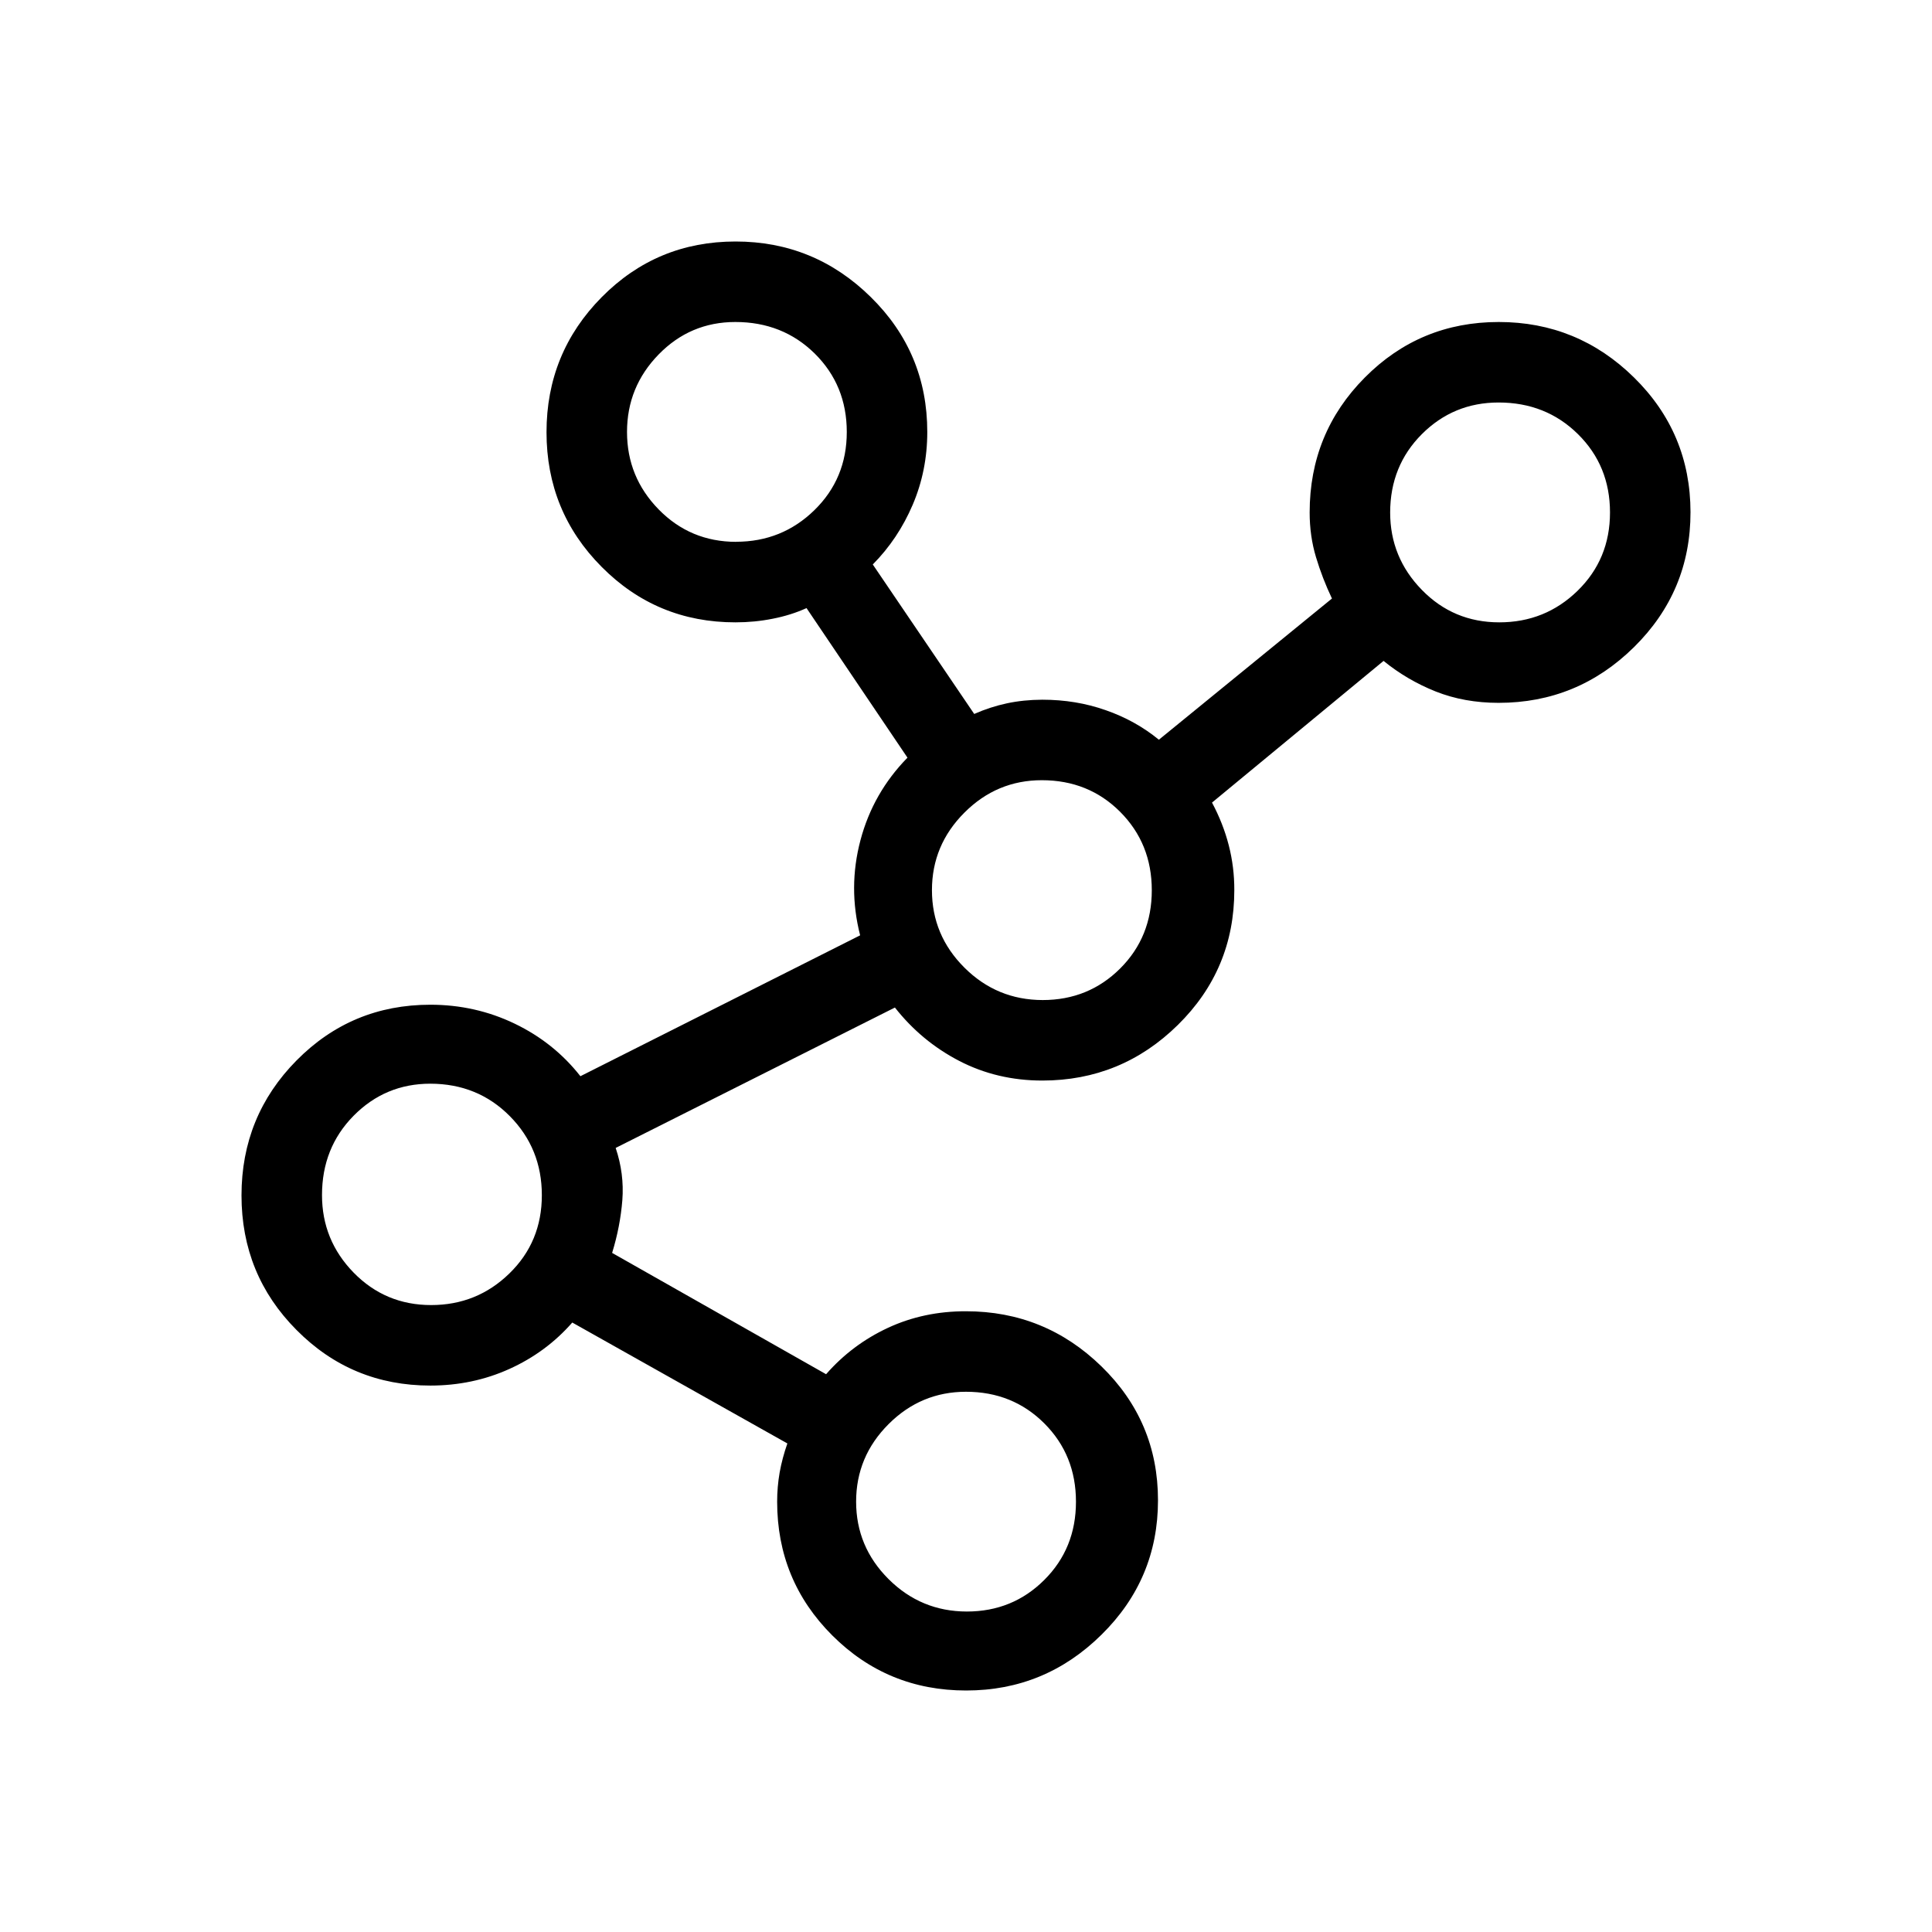
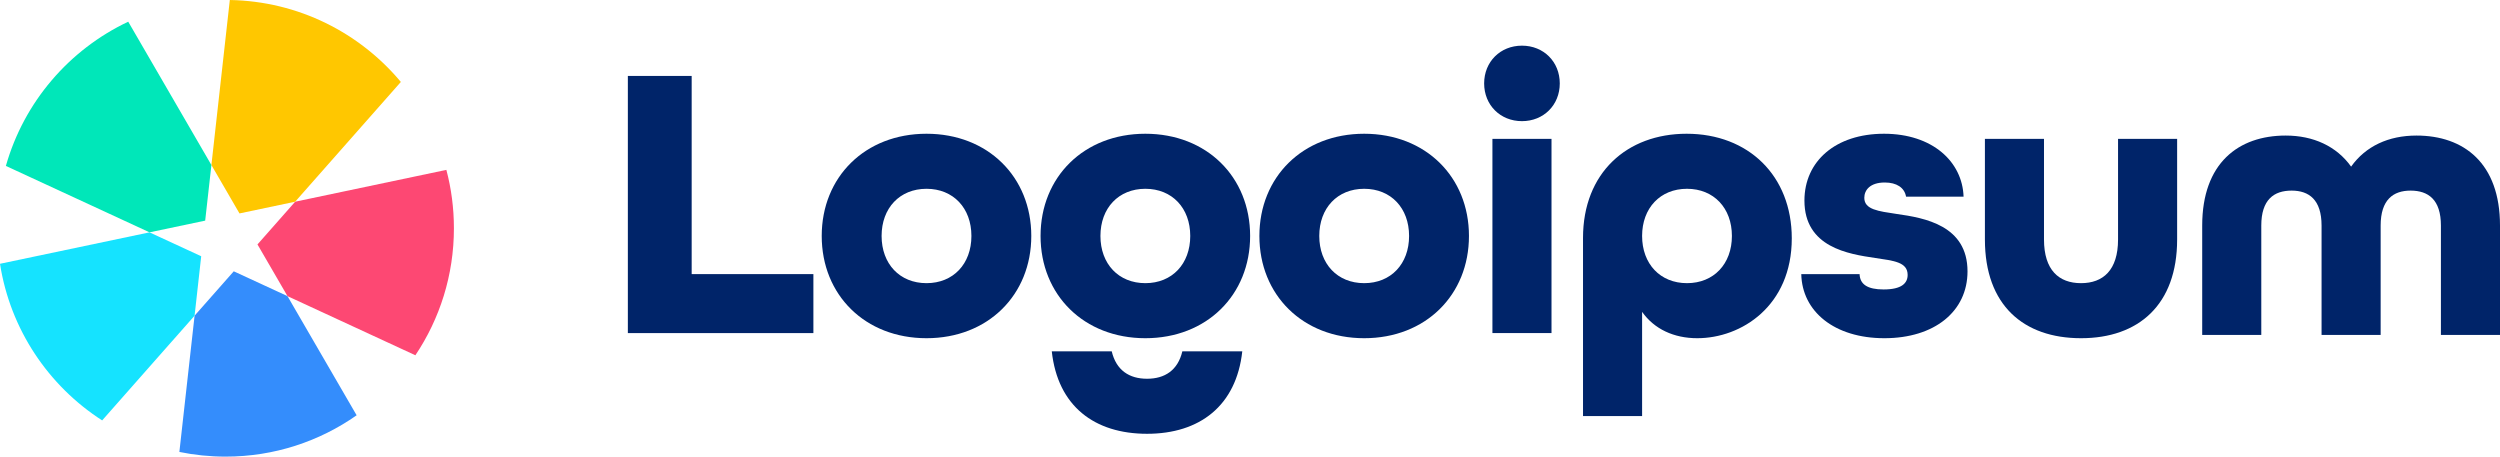
- <svg xmlns="http://www.w3.org/2000/svg" width="24" height="24" viewBox="0 0 24 24">
-   <path fill="currentColor" d="M12.002 21q-.978 0-1.663-.684t-.685-1.662q0-.183.031-.362q.032-.178.096-.361l-2.672-1.502q-.323.369-.78.576t-.983.207q-.978 0-1.662-.69Q3 15.835 3 14.85t.684-1.677t1.662-.692q.558 0 1.047.235t.817.653l3.475-1.75q-.152-.594.004-1.182t.584-1.025l-1.254-1.858q-.194.088-.42.132q-.224.045-.464.045q-.978 0-1.662-.69q-.684-.688-.684-1.672t.685-1.677Q8.158 3 9.137 3t1.68.69q.702.69.702 1.676q0 .48-.181.904t-.496.742l1.26 1.857q.2-.088.406-.132t.44-.045q.418 0 .787.13q.369.128.661.367l2.15-1.754q-.119-.25-.198-.513q-.079-.262-.079-.556q0-.986.685-1.676T18.618 4t1.68.689T21 6.362t-.702 1.677q-.702.692-1.682.692q-.425 0-.781-.141q-.356-.142-.648-.38l-2.131 1.76q.138.258.208.53t.069.558q0 .985-.702 1.675t-1.683.69q-.561 0-1.032-.244q-.47-.244-.799-.663L7.648 14.26q.108.32.083.648q-.026.328-.127.656l2.658 1.507q.323-.369.768-.576t.97-.206q.98 0 1.683.685q.702.684.702 1.663t-.702 1.67q-.702.693-1.68.693m-6.647-4.788q.569 0 .972-.393q.403-.392.403-.972t-.398-.982t-.987-.403q-.56 0-.953.398T4 14.846q0 .56.393.963q.394.403.963.403M9.144 6.73q.57 0 .972-.392q.403-.393.403-.972q0-.58-.398-.974Q9.723 4 9.135 4q-.56 0-.953.403t-.393.963t.393.962t.962.403m2.866 13.288q.569 0 .962-.392q.394-.392.394-.972t-.393-.973t-.973-.393q-.56 0-.962.402q-.403.403-.403.963t.403.962t.972.403m.942-7.596q.57 0 .963-.392t.393-.972t-.393-.974q-.392-.393-.973-.393q-.56 0-.962.403q-.403.403-.403.963t.403.962t.972.403m5.673-4.692q.57 0 .972-.392q.403-.393.403-.973t-.398-.973T18.616 5q-.56 0-.953.393t-.394.973q0 .559.394.962q.393.403.962.403" />
+ <svg xmlns="http://www.w3.org/2000/svg" width="219" height="40" viewBox="0 0 219 40" fill="none">
+   <path d="M13.096 20.354L17.626 22.447L17.046 27.653L8.949 36.828C4.249 33.802 0.898 28.861 0 23.108L13.096 20.354Z" fill="#15E3FF" />
+   <path d="M25.183 25.94L31.241 36.379C27.992 38.66 24.033 40 19.761 40C18.374 40 17.021 39.859 15.713 39.59L17.046 27.653L20.477 23.766L25.183 25.94Z" fill="#348DFC" />
+   <path d="M39.102 14.881C39.533 16.514 39.763 18.229 39.763 19.998C39.763 24.114 38.519 27.94 36.387 31.121L25.184 25.941L22.555 21.412L25.857 17.669L39.102 14.881Z" fill="#FD4873" />
+   <path d="M17.046 27.652L17.046 27.653L17.169 26.552L17.046 27.652Z" fill="#FFC700" />
+   <path d="M20.132 0C26.151 0.109 31.519 2.877 35.115 7.178L25.856 17.669L20.979 18.696L18.519 14.457L20.132 0Z" fill="#FFC700" />
+   <path d="M18.519 14.457L17.974 19.327L13.099 20.353L0.515 14.535C2.1 8.94 6.058 4.344 11.233 1.901L18.519 14.457Z" fill="#00E7B9" />
+   <path d="M192.913 29.338V19.762C192.913 14.286 196.088 11.875 200.228 11.875C202.644 11.875 204.68 12.805 205.957 14.596C207.233 12.805 209.235 11.875 211.685 11.875C215.825 11.875 219 14.286 219 19.762V29.338H213.824V19.762C213.824 17.489 212.72 16.697 211.167 16.697C209.649 16.697 208.545 17.489 208.545 19.762V29.338H203.369V19.762C203.369 17.489 202.264 16.697 200.746 16.697C199.193 16.697 198.089 17.489 198.089 19.762V29.338H192.913Z" fill="#002469" />
+   <path d="M182.298 29.627C177.26 29.627 173.878 26.733 173.878 20.981V12.163H179.054V20.981C179.054 23.668 180.365 24.805 182.298 24.805C184.23 24.805 185.541 23.668 185.541 20.981V12.163H190.717V20.981C190.717 26.699 187.336 29.627 182.298 29.627Z" fill="#002469" />
+   <path d="M165.073 29.627C160.69 29.627 157.861 27.285 157.792 24.012H162.899C162.933 24.908 163.589 25.356 165.004 25.356C166.591 25.356 167.109 24.805 167.109 24.081C167.109 22.945 165.866 22.841 164.279 22.6C161.933 22.256 158.068 21.67 158.068 17.571C158.068 14.127 160.794 11.716 165.038 11.716C169.283 11.716 171.905 14.161 172.009 17.227H166.971C166.833 16.435 166.142 15.987 165.107 15.987C163.831 15.987 163.313 16.641 163.313 17.33C163.313 18.364 164.555 18.501 166.143 18.742C168.592 19.087 172.354 19.741 172.354 23.771C172.354 27.285 169.455 29.627 165.073 29.627Z" fill="#002469" />
+   <path d="M138.672 36.447V20.844C138.672 15.126 142.536 11.716 147.747 11.716C153.164 11.716 156.96 15.401 156.96 20.878C156.96 26.803 152.543 29.627 148.679 29.627C146.643 29.627 144.917 28.835 143.848 27.319V36.447H138.672ZM147.781 24.805C150.128 24.805 151.715 23.117 151.715 20.671C151.715 18.226 150.128 16.538 147.781 16.538C145.435 16.538 143.848 18.226 143.848 20.671C143.848 23.117 145.435 24.805 147.781 24.805Z" fill="#002469" />
+   <path d="M133.324 10.613C131.426 10.613 130.011 9.201 130.011 7.307C130.011 5.412 131.426 4 133.324 4C135.221 4 136.636 5.412 136.636 7.307C136.636 9.201 135.221 10.613 133.324 10.613ZM130.736 29.179V12.163H135.912V29.179H130.736Z" fill="#002469" />
+   <path d="M119.502 29.627C114.119 29.627 110.323 25.838 110.323 20.671C110.323 15.505 114.119 11.716 119.502 11.716C124.885 11.716 128.681 15.505 128.681 20.671C128.681 25.838 124.885 29.627 119.502 29.627ZM119.502 24.805C121.849 24.805 123.436 23.117 123.436 20.671C123.436 18.226 121.849 16.538 119.502 16.538C117.156 16.538 115.568 18.226 115.568 20.671C115.568 23.117 117.156 24.805 119.502 24.805Z" fill="#002469" />
+   <path d="M100.332 29.627C94.949 29.627 91.153 25.838 91.153 20.671C91.153 15.505 94.949 11.716 100.332 11.716C105.715 11.716 109.511 15.505 109.511 20.671C109.511 25.838 105.715 29.627 100.332 29.627ZM100.332 24.805C102.678 24.805 104.266 23.117 104.266 20.671C104.266 18.226 102.678 16.538 100.332 16.538C97.985 16.538 96.398 18.226 96.398 20.671C96.398 23.117 97.985 24.805 100.332 24.805Z" fill="#002469" />
+   <path d="M81.162 29.627C75.779 29.627 71.983 25.838 71.983 20.671C71.983 15.505 75.779 11.716 81.162 11.716C86.545 11.716 90.341 15.505 90.341 20.671C90.341 25.838 86.545 29.627 81.162 29.627ZM81.162 24.805C83.508 24.805 85.096 23.117 85.096 20.671C85.096 18.226 83.508 16.538 81.162 16.538C78.816 16.538 77.228 18.226 77.228 20.671C77.228 23.117 78.816 24.805 81.162 24.805Z" fill="#002469" />
+   <path d="M55 29.179V6.652H60.59V24.012H71.253V29.179H55Z" fill="#002469" />
+   <path d="M108.824 30.774C108.302 35.556 105.083 38 100.481 38C95.876 38 92.656 35.582 92.136 30.774H97.387C97.783 32.447 98.932 33.178 100.481 33.178C102.029 33.178 103.178 32.447 103.574 30.774H108.824Z" fill="#002469" />
</svg>
